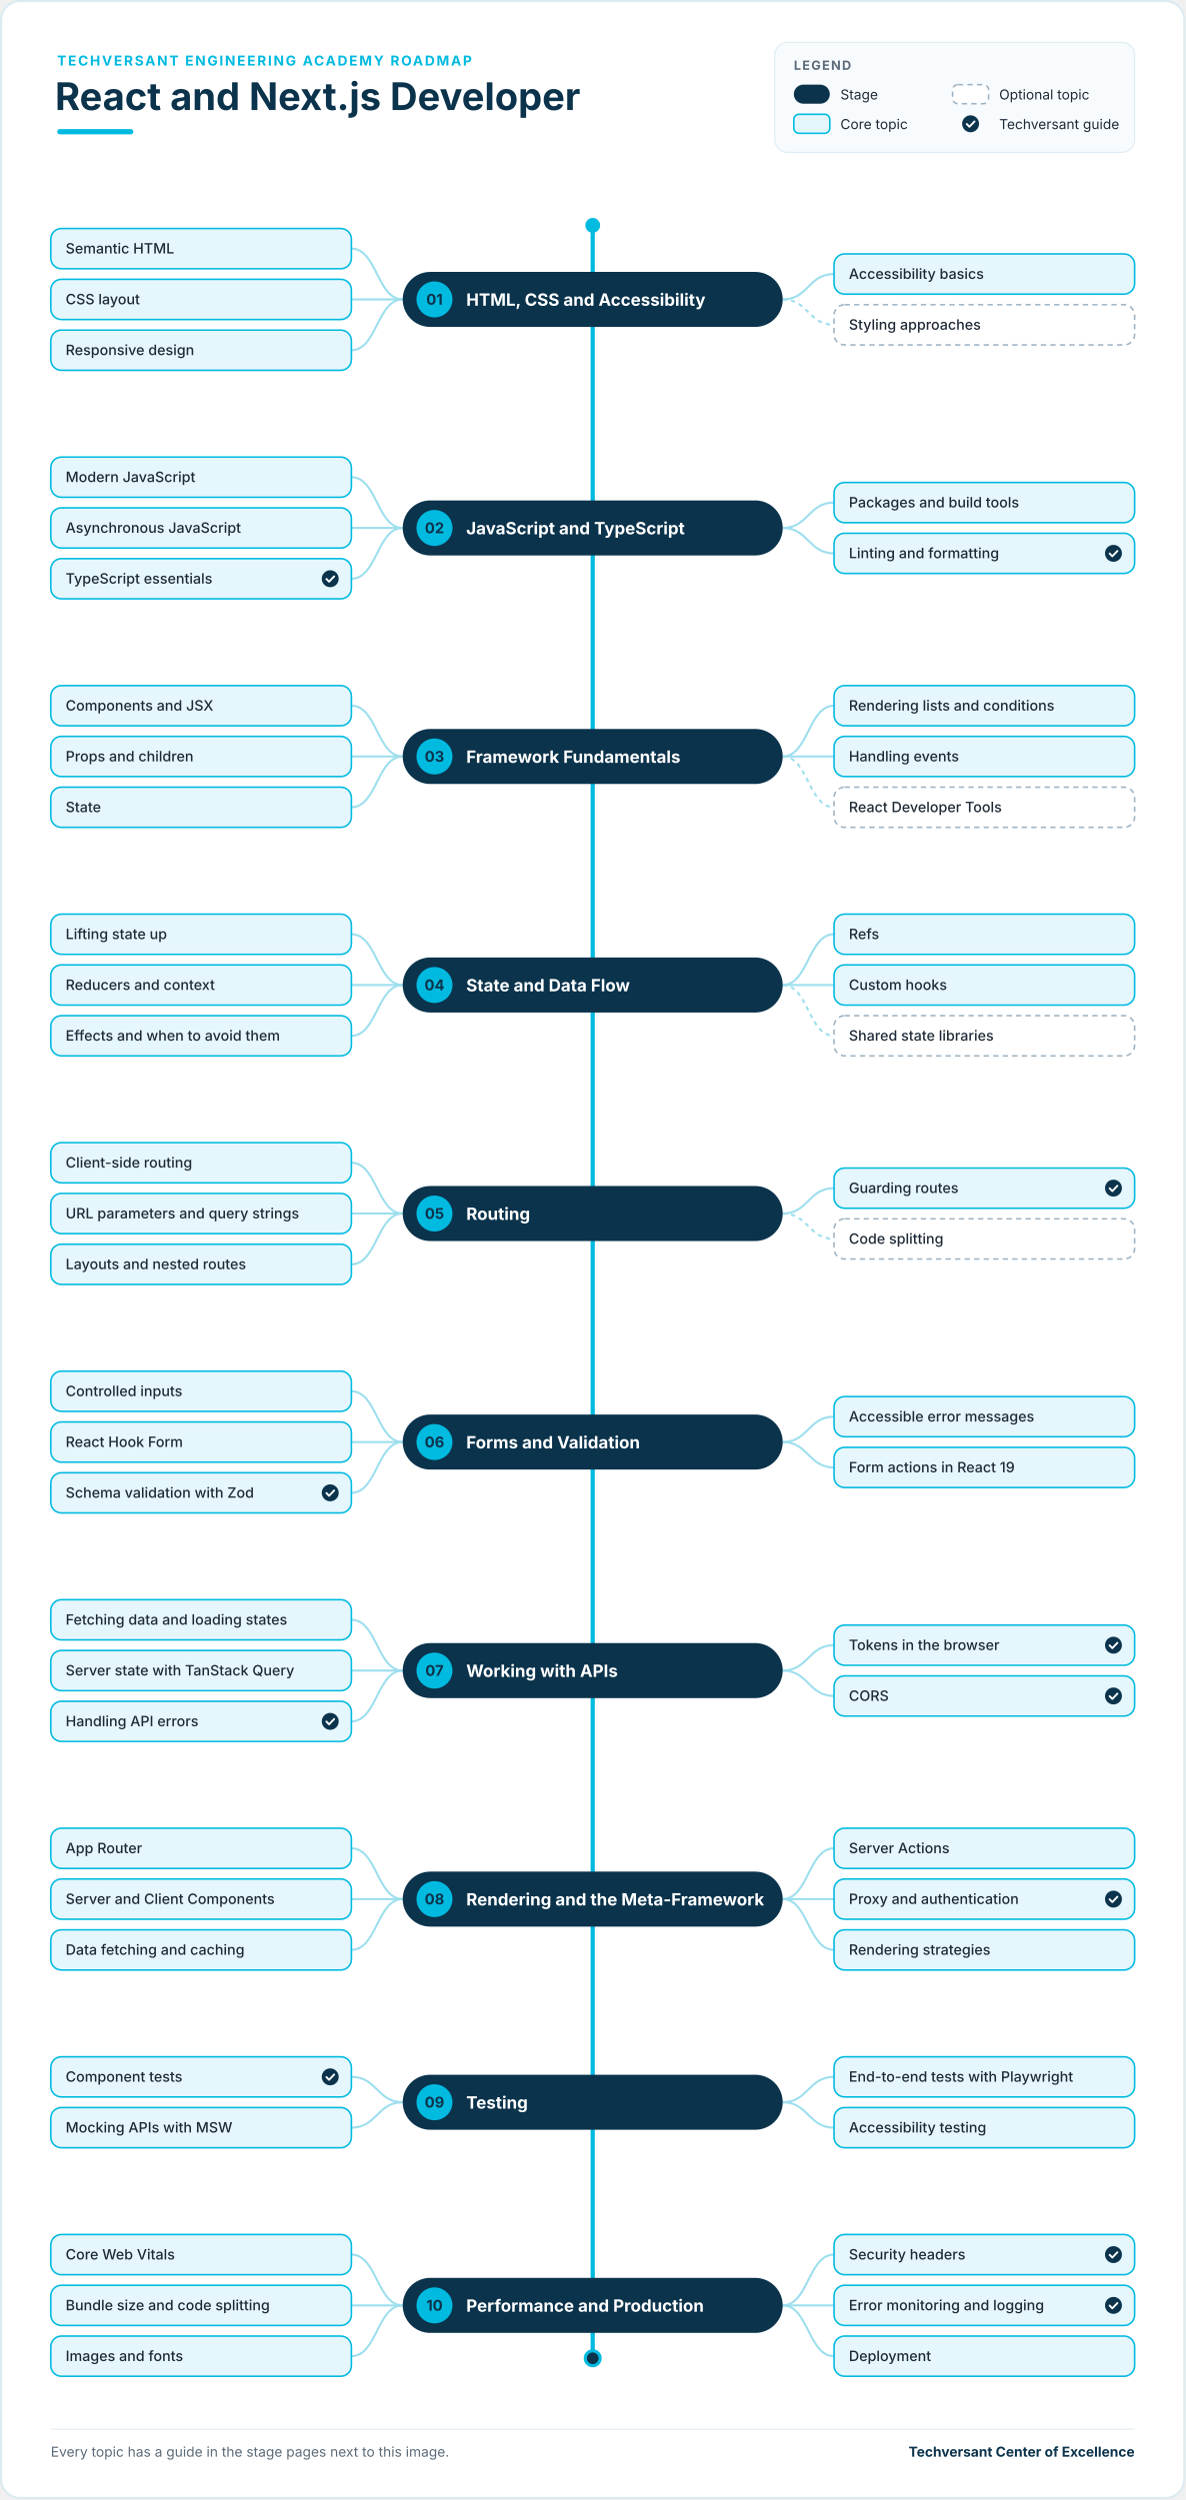
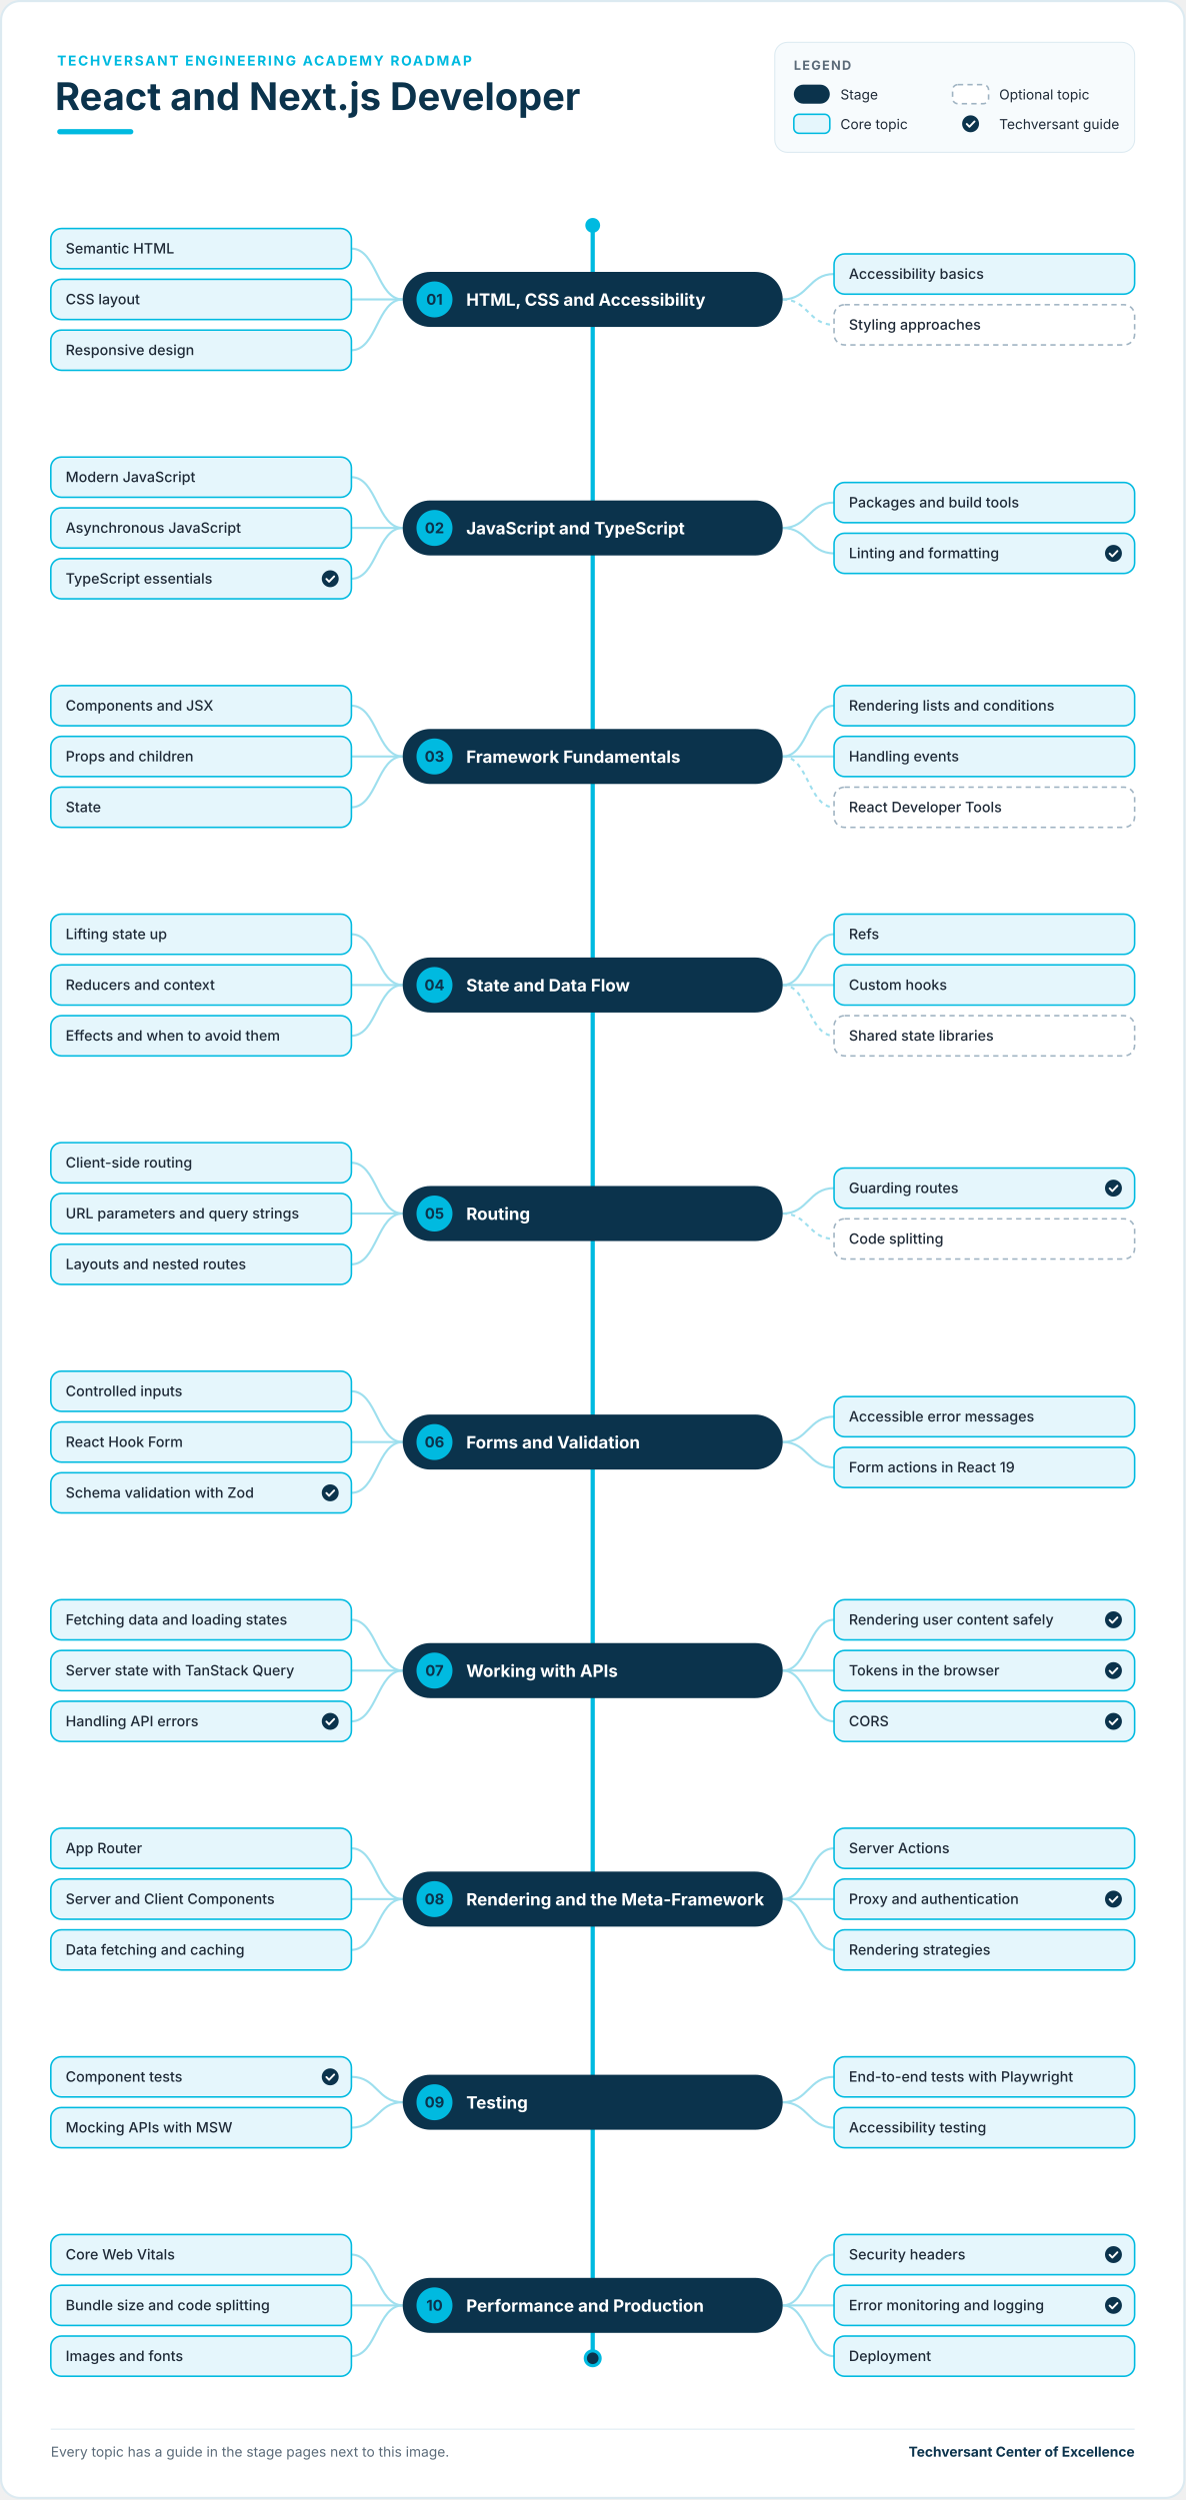
<svg xmlns="http://www.w3.org/2000/svg" width="1120" height="2362" viewBox="0 0 1120 2362" font-family="'DM Sans', Inter, 'Segoe UI', 'Helvetica Neue', Arial, sans-serif" role="img" aria-labelledby="t d">
  <rect x="1" y="1" width="1118" height="2360" rx="18" fill="#FFFFFF" stroke="#DCEAF1" stroke-width="2" />
  <text x="54" y="62" font-size="13" font-weight="700" fill="#00BAE0" letter-spacing="1.6">TECHVERSANT ENGINEERING ACADEMY ROADMAP</text>
  <text x="52" y="104" font-size="36" font-weight="700" fill="#0B334C">React and Next.js Developer</text>
  <rect x="54" y="122" width="72" height="5" rx="2.5" fill="#00BAE0" />
  <rect x="732" y="40" width="340" height="104" rx="12" fill="#F7FBFD" stroke="#DCEAF1" />
  <text x="750" y="66" font-size="12" font-weight="700" fill="#5B6B79" letter-spacing="1.2">LEGEND</text>
  <rect x="750" y="80" width="34" height="18" rx="9" fill="#0B334C" />
  <text x="794" y="94" font-size="13" fill="#1F2A37">Stage</text>
  <rect x="750" y="108" width="34" height="18" rx="5" fill="#E5F6FC" stroke="#00BAE0" stroke-width="1.5" />
  <text x="794" y="122" font-size="13" fill="#1F2A37">Core topic</text>
  <rect x="900" y="80" width="34" height="18" rx="5" fill="#FFFFFF" stroke="#9FB3C2" stroke-width="1.5" stroke-dasharray="5 4" />
  <text x="944" y="94" font-size="13" fill="#1F2A37">Optional topic</text>
  <circle cx="917" cy="117" r="8" fill="#0B334C" />
  <path d="M913.4 117.2 l2.5 2.6 l4.8 -5" fill="none" stroke="#FFFFFF" stroke-width="1.8" stroke-linecap="round" stroke-linejoin="round" />
  <text x="944" y="122" font-size="13" fill="#1F2A37">Techversant guide</text>
  <line x1="560" y1="213.0" x2="560" y2="2229.0" stroke="#00BAE0" stroke-width="4" stroke-linecap="round" />
  <circle cx="560" cy="213.0" r="7" fill="#00BAE0" />
  <circle cx="560" cy="2229.0" r="7" fill="#0B334C" stroke="#00BAE0" stroke-width="3" />
  <path d="M380.5 283.0 C356.25 283.0, 356.25 235.0, 332 235.0" fill="none" stroke="#9EDFEE" stroke-width="2" />
  <rect x="48" y="216.0" width="284" height="38" rx="10" fill="#E5F6FC" stroke="#00BAE0" stroke-width="1.5" />
  <text x="62" y="239.6" font-size="13.5" font-weight="500" fill="#1F2A37">Semantic HTML</text>
  <path d="M380.5 283.0 C356.25 283.0, 356.25 283.0, 332 283.0" fill="none" stroke="#9EDFEE" stroke-width="2" />
  <rect x="48" y="264.0" width="284" height="38" rx="10" fill="#E5F6FC" stroke="#00BAE0" stroke-width="1.5" />
  <text x="62" y="287.6" font-size="13.5" font-weight="500" fill="#1F2A37">CSS layout</text>
  <path d="M380.5 283.0 C356.25 283.0, 356.25 331.0, 332 331.0" fill="none" stroke="#9EDFEE" stroke-width="2" />
  <rect x="48" y="312.0" width="284" height="38" rx="10" fill="#E5F6FC" stroke="#00BAE0" stroke-width="1.5" />
  <text x="62" y="335.6" font-size="13.5" font-weight="500" fill="#1F2A37">Responsive design</text>
  <path d="M739.5 283.0 C763.75 283.0, 763.75 259.0, 788 259.0" fill="none" stroke="#9EDFEE" stroke-width="2" />
  <rect x="788" y="240.0" width="284" height="38" rx="10" fill="#E5F6FC" stroke="#00BAE0" stroke-width="1.5" />
  <text x="802" y="263.6" font-size="13.5" font-weight="500" fill="#1F2A37">Accessibility basics</text>
  <path d="M739.5 283.0 C763.75 283.0, 763.75 307.0, 788 307.0" fill="none" stroke="#9EDFEE" stroke-width="2" stroke-dasharray="4 4" />
  <rect x="788" y="288.0" width="284" height="38" rx="10" fill="#FFFFFF" stroke="#9FB3C2" stroke-width="1.5" stroke-dasharray="5 4" />
  <text x="802" y="311.6" font-size="13.5" font-weight="500" fill="#1F2A37">Styling approaches</text>
  <rect x="380.5" y="257.0" width="359" height="52" rx="26.0" fill="#0B334C" />
  <circle cx="410.5" cy="283.0" r="17" fill="#00BAE0" />
  <text x="410.5" y="288.0" font-size="14" font-weight="700" fill="#0B334C" text-anchor="middle">01</text>
  <text x="440.5" y="289.0" font-size="16" font-weight="700" fill="#FFFFFF">HTML, CSS and Accessibility</text>
  <path d="M380.5 499.0 C356.25 499.0, 356.25 451.0, 332 451.0" fill="none" stroke="#9EDFEE" stroke-width="2" />
  <rect x="48" y="432.0" width="284" height="38" rx="10" fill="#E5F6FC" stroke="#00BAE0" stroke-width="1.5" />
  <text x="62" y="455.6" font-size="13.5" font-weight="500" fill="#1F2A37">Modern JavaScript</text>
  <path d="M380.5 499.0 C356.25 499.0, 356.25 499.0, 332 499.0" fill="none" stroke="#9EDFEE" stroke-width="2" />
  <rect x="48" y="480.0" width="284" height="38" rx="10" fill="#E5F6FC" stroke="#00BAE0" stroke-width="1.5" />
  <text x="62" y="503.6" font-size="13.5" font-weight="500" fill="#1F2A37">Asynchronous JavaScript</text>
  <path d="M380.5 499.0 C356.25 499.0, 356.25 547.0, 332 547.0" fill="none" stroke="#9EDFEE" stroke-width="2" />
  <rect x="48" y="528.0" width="284" height="38" rx="10" fill="#E5F6FC" stroke="#00BAE0" stroke-width="1.5" />
  <text x="62" y="551.6" font-size="13.5" font-weight="500" fill="#1F2A37">TypeScript essentials</text>
  <circle cx="312" cy="547.0" r="8" fill="#0B334C" />
  <path d="M308.4 547.2 l2.5 2.6 l4.8 -5" fill="none" stroke="#FFFFFF" stroke-width="1.8" stroke-linecap="round" stroke-linejoin="round" />
  <path d="M739.5 499.0 C763.75 499.0, 763.75 475.0, 788 475.0" fill="none" stroke="#9EDFEE" stroke-width="2" />
  <rect x="788" y="456.0" width="284" height="38" rx="10" fill="#E5F6FC" stroke="#00BAE0" stroke-width="1.5" />
  <text x="802" y="479.6" font-size="13.5" font-weight="500" fill="#1F2A37">Packages and build tools</text>
  <path d="M739.5 499.0 C763.75 499.0, 763.75 523.0, 788 523.0" fill="none" stroke="#9EDFEE" stroke-width="2" />
  <rect x="788" y="504.0" width="284" height="38" rx="10" fill="#E5F6FC" stroke="#00BAE0" stroke-width="1.5" />
  <text x="802" y="527.6" font-size="13.5" font-weight="500" fill="#1F2A37">Linting and formatting</text>
  <circle cx="1052" cy="523.0" r="8" fill="#0B334C" />
  <path d="M1048.4 523.2 l2.5 2.6 l4.8 -5" fill="none" stroke="#FFFFFF" stroke-width="1.8" stroke-linecap="round" stroke-linejoin="round" />
  <rect x="380.5" y="473.0" width="359" height="52" rx="26.0" fill="#0B334C" />
  <circle cx="410.5" cy="499.0" r="17" fill="#00BAE0" />
  <text x="410.5" y="504.0" font-size="14" font-weight="700" fill="#0B334C" text-anchor="middle">02</text>
  <text x="440.5" y="505.0" font-size="16" font-weight="700" fill="#FFFFFF">JavaScript and TypeScript</text>
  <path d="M380.5 715.0 C356.25 715.0, 356.25 667.0, 332 667.0" fill="none" stroke="#9EDFEE" stroke-width="2" />
  <rect x="48" y="648.0" width="284" height="38" rx="10" fill="#E5F6FC" stroke="#00BAE0" stroke-width="1.5" />
  <text x="62" y="671.6" font-size="13.5" font-weight="500" fill="#1F2A37">Components and JSX</text>
  <path d="M380.5 715.0 C356.25 715.0, 356.25 715.0, 332 715.0" fill="none" stroke="#9EDFEE" stroke-width="2" />
  <rect x="48" y="696.0" width="284" height="38" rx="10" fill="#E5F6FC" stroke="#00BAE0" stroke-width="1.5" />
  <text x="62" y="719.6" font-size="13.5" font-weight="500" fill="#1F2A37">Props and children</text>
  <path d="M380.5 715.0 C356.25 715.0, 356.25 763.0, 332 763.0" fill="none" stroke="#9EDFEE" stroke-width="2" />
  <rect x="48" y="744.0" width="284" height="38" rx="10" fill="#E5F6FC" stroke="#00BAE0" stroke-width="1.5" />
  <text x="62" y="767.6" font-size="13.5" font-weight="500" fill="#1F2A37">State</text>
  <path d="M739.5 715.0 C763.75 715.0, 763.75 667.0, 788 667.0" fill="none" stroke="#9EDFEE" stroke-width="2" />
  <rect x="788" y="648.0" width="284" height="38" rx="10" fill="#E5F6FC" stroke="#00BAE0" stroke-width="1.5" />
  <text x="802" y="671.6" font-size="13.5" font-weight="500" fill="#1F2A37">Rendering lists and conditions</text>
  <path d="M739.5 715.0 C763.75 715.0, 763.75 715.0, 788 715.0" fill="none" stroke="#9EDFEE" stroke-width="2" />
  <rect x="788" y="696.0" width="284" height="38" rx="10" fill="#E5F6FC" stroke="#00BAE0" stroke-width="1.5" />
  <text x="802" y="719.6" font-size="13.5" font-weight="500" fill="#1F2A37">Handling events</text>
  <path d="M739.5 715.0 C763.75 715.0, 763.75 763.0, 788 763.0" fill="none" stroke="#9EDFEE" stroke-width="2" stroke-dasharray="4 4" />
  <rect x="788" y="744.0" width="284" height="38" rx="10" fill="#FFFFFF" stroke="#9FB3C2" stroke-width="1.5" stroke-dasharray="5 4" />
  <text x="802" y="767.6" font-size="13.5" font-weight="500" fill="#1F2A37">React Developer Tools</text>
  <rect x="380.5" y="689.0" width="359" height="52" rx="26.0" fill="#0B334C" />
  <circle cx="410.5" cy="715.0" r="17" fill="#00BAE0" />
  <text x="410.5" y="720.0" font-size="14" font-weight="700" fill="#0B334C" text-anchor="middle">03</text>
  <text x="440.5" y="721.0" font-size="16" font-weight="700" fill="#FFFFFF">Framework Fundamentals</text>
  <path d="M380.5 931.0 C356.25 931.0, 356.25 883.0, 332 883.0" fill="none" stroke="#9EDFEE" stroke-width="2" />
  <rect x="48" y="864.0" width="284" height="38" rx="10" fill="#E5F6FC" stroke="#00BAE0" stroke-width="1.5" />
  <text x="62" y="887.6" font-size="13.5" font-weight="500" fill="#1F2A37">Lifting state up</text>
  <path d="M380.5 931.0 C356.25 931.0, 356.25 931.0, 332 931.0" fill="none" stroke="#9EDFEE" stroke-width="2" />
  <rect x="48" y="912.0" width="284" height="38" rx="10" fill="#E5F6FC" stroke="#00BAE0" stroke-width="1.5" />
  <text x="62" y="935.6" font-size="13.5" font-weight="500" fill="#1F2A37">Reducers and context</text>
  <path d="M380.5 931.0 C356.25 931.0, 356.25 979.0, 332 979.0" fill="none" stroke="#9EDFEE" stroke-width="2" />
  <rect x="48" y="960.0" width="284" height="38" rx="10" fill="#E5F6FC" stroke="#00BAE0" stroke-width="1.5" />
  <text x="62" y="983.6" font-size="13.5" font-weight="500" fill="#1F2A37">Effects and when to avoid them</text>
  <path d="M739.5 931.0 C763.75 931.0, 763.75 883.0, 788 883.0" fill="none" stroke="#9EDFEE" stroke-width="2" />
  <rect x="788" y="864.0" width="284" height="38" rx="10" fill="#E5F6FC" stroke="#00BAE0" stroke-width="1.5" />
  <text x="802" y="887.6" font-size="13.5" font-weight="500" fill="#1F2A37">Refs</text>
  <path d="M739.5 931.0 C763.75 931.0, 763.75 931.0, 788 931.0" fill="none" stroke="#9EDFEE" stroke-width="2" />
  <rect x="788" y="912.0" width="284" height="38" rx="10" fill="#E5F6FC" stroke="#00BAE0" stroke-width="1.5" />
  <text x="802" y="935.6" font-size="13.5" font-weight="500" fill="#1F2A37">Custom hooks</text>
  <path d="M739.5 931.0 C763.75 931.0, 763.75 979.0, 788 979.0" fill="none" stroke="#9EDFEE" stroke-width="2" stroke-dasharray="4 4" />
  <rect x="788" y="960.0" width="284" height="38" rx="10" fill="#FFFFFF" stroke="#9FB3C2" stroke-width="1.5" stroke-dasharray="5 4" />
  <text x="802" y="983.6" font-size="13.5" font-weight="500" fill="#1F2A37">Shared state libraries</text>
  <rect x="380.5" y="905.0" width="359" height="52" rx="26.0" fill="#0B334C" />
  <circle cx="410.5" cy="931.0" r="17" fill="#00BAE0" />
  <text x="410.5" y="936.0" font-size="14" font-weight="700" fill="#0B334C" text-anchor="middle">04</text>
  <text x="440.5" y="937.0" font-size="16" font-weight="700" fill="#FFFFFF">State and Data Flow</text>
  <path d="M380.5 1147.0 C356.25 1147.0, 356.25 1099.0, 332 1099.0" fill="none" stroke="#9EDFEE" stroke-width="2" />
  <rect x="48" y="1080.0" width="284" height="38" rx="10" fill="#E5F6FC" stroke="#00BAE0" stroke-width="1.5" />
  <text x="62" y="1103.6" font-size="13.5" font-weight="500" fill="#1F2A37">Client-side routing</text>
  <path d="M380.5 1147.0 C356.25 1147.0, 356.25 1147.0, 332 1147.0" fill="none" stroke="#9EDFEE" stroke-width="2" />
  <rect x="48" y="1128.0" width="284" height="38" rx="10" fill="#E5F6FC" stroke="#00BAE0" stroke-width="1.5" />
  <text x="62" y="1151.6" font-size="13.5" font-weight="500" fill="#1F2A37">URL parameters and query strings</text>
  <path d="M380.5 1147.0 C356.25 1147.0, 356.25 1195.0, 332 1195.0" fill="none" stroke="#9EDFEE" stroke-width="2" />
  <rect x="48" y="1176.0" width="284" height="38" rx="10" fill="#E5F6FC" stroke="#00BAE0" stroke-width="1.5" />
  <text x="62" y="1199.6" font-size="13.5" font-weight="500" fill="#1F2A37">Layouts and nested routes</text>
  <path d="M739.5 1147.0 C763.75 1147.0, 763.75 1123.0, 788 1123.0" fill="none" stroke="#9EDFEE" stroke-width="2" />
  <rect x="788" y="1104.0" width="284" height="38" rx="10" fill="#E5F6FC" stroke="#00BAE0" stroke-width="1.5" />
  <text x="802" y="1127.6" font-size="13.5" font-weight="500" fill="#1F2A37">Guarding routes</text>
  <circle cx="1052" cy="1123.0" r="8" fill="#0B334C" />
  <path d="M1048.4 1123.2 l2.5 2.6 l4.8 -5" fill="none" stroke="#FFFFFF" stroke-width="1.8" stroke-linecap="round" stroke-linejoin="round" />
  <path d="M739.5 1147.0 C763.75 1147.0, 763.75 1171.0, 788 1171.0" fill="none" stroke="#9EDFEE" stroke-width="2" stroke-dasharray="4 4" />
  <rect x="788" y="1152.0" width="284" height="38" rx="10" fill="#FFFFFF" stroke="#9FB3C2" stroke-width="1.5" stroke-dasharray="5 4" />
  <text x="802" y="1175.6" font-size="13.5" font-weight="500" fill="#1F2A37">Code splitting</text>
  <rect x="380.5" y="1121.0" width="359" height="52" rx="26.0" fill="#0B334C" />
  <circle cx="410.5" cy="1147.0" r="17" fill="#00BAE0" />
  <text x="410.5" y="1152.0" font-size="14" font-weight="700" fill="#0B334C" text-anchor="middle">05</text>
  <text x="440.5" y="1153.0" font-size="16" font-weight="700" fill="#FFFFFF">Routing</text>
  <path d="M380.5 1363.0 C356.25 1363.0, 356.25 1315.0, 332 1315.0" fill="none" stroke="#9EDFEE" stroke-width="2" />
  <rect x="48" y="1296.0" width="284" height="38" rx="10" fill="#E5F6FC" stroke="#00BAE0" stroke-width="1.5" />
  <text x="62" y="1319.6" font-size="13.5" font-weight="500" fill="#1F2A37">Controlled inputs</text>
  <path d="M380.5 1363.0 C356.25 1363.0, 356.25 1363.0, 332 1363.0" fill="none" stroke="#9EDFEE" stroke-width="2" />
  <rect x="48" y="1344.0" width="284" height="38" rx="10" fill="#E5F6FC" stroke="#00BAE0" stroke-width="1.5" />
  <text x="62" y="1367.6" font-size="13.5" font-weight="500" fill="#1F2A37">React Hook Form</text>
  <path d="M380.5 1363.0 C356.25 1363.0, 356.25 1411.0, 332 1411.0" fill="none" stroke="#9EDFEE" stroke-width="2" />
  <rect x="48" y="1392.0" width="284" height="38" rx="10" fill="#E5F6FC" stroke="#00BAE0" stroke-width="1.5" />
  <text x="62" y="1415.6" font-size="13.5" font-weight="500" fill="#1F2A37">Schema validation with Zod</text>
  <circle cx="312" cy="1411.0" r="8" fill="#0B334C" />
  <path d="M308.4 1411.2 l2.5 2.6 l4.8 -5" fill="none" stroke="#FFFFFF" stroke-width="1.8" stroke-linecap="round" stroke-linejoin="round" />
  <path d="M739.5 1363.0 C763.75 1363.0, 763.75 1339.0, 788 1339.0" fill="none" stroke="#9EDFEE" stroke-width="2" />
  <rect x="788" y="1320.0" width="284" height="38" rx="10" fill="#E5F6FC" stroke="#00BAE0" stroke-width="1.5" />
  <text x="802" y="1343.6" font-size="13.5" font-weight="500" fill="#1F2A37">Accessible error messages</text>
  <path d="M739.5 1363.0 C763.75 1363.0, 763.75 1387.0, 788 1387.0" fill="none" stroke="#9EDFEE" stroke-width="2" />
  <rect x="788" y="1368.0" width="284" height="38" rx="10" fill="#E5F6FC" stroke="#00BAE0" stroke-width="1.5" />
  <text x="802" y="1391.6" font-size="13.5" font-weight="500" fill="#1F2A37">Form actions in React 19</text>
  <rect x="380.5" y="1337.0" width="359" height="52" rx="26.0" fill="#0B334C" />
  <circle cx="410.5" cy="1363.0" r="17" fill="#00BAE0" />
  <text x="410.5" y="1368.0" font-size="14" font-weight="700" fill="#0B334C" text-anchor="middle">06</text>
  <text x="440.5" y="1369.0" font-size="16" font-weight="700" fill="#FFFFFF">Forms and Validation</text>
  <path d="M380.5 1579.0 C356.25 1579.0, 356.25 1531.0, 332 1531.0" fill="none" stroke="#9EDFEE" stroke-width="2" />
  <rect x="48" y="1512.0" width="284" height="38" rx="10" fill="#E5F6FC" stroke="#00BAE0" stroke-width="1.5" />
  <text x="62" y="1535.6" font-size="13.5" font-weight="500" fill="#1F2A37">Fetching data and loading states</text>
  <path d="M380.5 1579.0 C356.25 1579.0, 356.25 1579.0, 332 1579.0" fill="none" stroke="#9EDFEE" stroke-width="2" />
  <rect x="48" y="1560.0" width="284" height="38" rx="10" fill="#E5F6FC" stroke="#00BAE0" stroke-width="1.5" />
  <text x="62" y="1583.6" font-size="13.5" font-weight="500" fill="#1F2A37">Server state with TanStack Query</text>
  <path d="M380.5 1579.0 C356.25 1579.0, 356.25 1627.0, 332 1627.0" fill="none" stroke="#9EDFEE" stroke-width="2" />
  <rect x="48" y="1608.0" width="284" height="38" rx="10" fill="#E5F6FC" stroke="#00BAE0" stroke-width="1.5" />
  <text x="62" y="1631.6" font-size="13.5" font-weight="500" fill="#1F2A37">Handling API errors</text>
  <circle cx="312" cy="1627.0" r="8" fill="#0B334C" />
  <path d="M308.4 1627.2 l2.5 2.6 l4.8 -5" fill="none" stroke="#FFFFFF" stroke-width="1.8" stroke-linecap="round" stroke-linejoin="round" />
-   <path d="M739.5 1579.0 C763.75 1579.0, 763.75 1555.0, 788 1555.0" fill="none" stroke="#9EDFEE" stroke-width="2" />
-   <rect x="788" y="1536.0" width="284" height="38" rx="10" fill="#E5F6FC" stroke="#00BAE0" stroke-width="1.5" />
-   <text x="802" y="1559.6" font-size="13.5" font-weight="500" fill="#1F2A37">Tokens in the browser</text>
-   <circle cx="1052" cy="1555.0" r="8" fill="#0B334C" />
-   <path d="M1048.4 1555.2 l2.5 2.6 l4.8 -5" fill="none" stroke="#FFFFFF" stroke-width="1.8" stroke-linecap="round" stroke-linejoin="round" />
-   <path d="M739.5 1579.0 C763.75 1579.0, 763.75 1603.0, 788 1603.0" fill="none" stroke="#9EDFEE" stroke-width="2" />
-   <rect x="788" y="1584.0" width="284" height="38" rx="10" fill="#E5F6FC" stroke="#00BAE0" stroke-width="1.5" />
-   <text x="802" y="1607.6" font-size="13.5" font-weight="500" fill="#1F2A37">CORS</text>
-   <circle cx="1052" cy="1603.0" r="8" fill="#0B334C" />
-   <path d="M1048.4 1603.2 l2.5 2.6 l4.8 -5" fill="none" stroke="#FFFFFF" stroke-width="1.8" stroke-linecap="round" stroke-linejoin="round" />
+   <path d="M739.5 1579.0 C763.75 1579.0, 763.75 1531.0, 788 1531.0" fill="none" stroke="#9EDFEE" stroke-width="2" />
+   <rect x="788" y="1512.0" width="284" height="38" rx="10" fill="#E5F6FC" stroke="#00BAE0" stroke-width="1.5" />
+   <text x="802" y="1535.6" font-size="13.5" font-weight="500" fill="#1F2A37">Rendering user content safely</text>
+   <circle cx="1052" cy="1531.0" r="8" fill="#0B334C" />
+   <path d="M1048.4 1531.2 l2.5 2.6 l4.8 -5" fill="none" stroke="#FFFFFF" stroke-width="1.8" stroke-linecap="round" stroke-linejoin="round" />
+   <path d="M739.5 1579.0 C763.75 1579.0, 763.75 1579.0, 788 1579.0" fill="none" stroke="#9EDFEE" stroke-width="2" />
+   <rect x="788" y="1560.0" width="284" height="38" rx="10" fill="#E5F6FC" stroke="#00BAE0" stroke-width="1.5" />
+   <text x="802" y="1583.6" font-size="13.5" font-weight="500" fill="#1F2A37">Tokens in the browser</text>
+   <circle cx="1052" cy="1579.0" r="8" fill="#0B334C" />
+   <path d="M1048.4 1579.2 l2.5 2.6 l4.8 -5" fill="none" stroke="#FFFFFF" stroke-width="1.8" stroke-linecap="round" stroke-linejoin="round" />
+   <path d="M739.5 1579.0 C763.75 1579.0, 763.75 1627.0, 788 1627.0" fill="none" stroke="#9EDFEE" stroke-width="2" />
+   <rect x="788" y="1608.0" width="284" height="38" rx="10" fill="#E5F6FC" stroke="#00BAE0" stroke-width="1.5" />
+   <text x="802" y="1631.6" font-size="13.5" font-weight="500" fill="#1F2A37">CORS</text>
+   <circle cx="1052" cy="1627.0" r="8" fill="#0B334C" />
+   <path d="M1048.4 1627.2 l2.5 2.6 l4.8 -5" fill="none" stroke="#FFFFFF" stroke-width="1.8" stroke-linecap="round" stroke-linejoin="round" />
  <rect x="380.5" y="1553.0" width="359" height="52" rx="26.0" fill="#0B334C" />
  <circle cx="410.5" cy="1579.0" r="17" fill="#00BAE0" />
  <text x="410.5" y="1584.0" font-size="14" font-weight="700" fill="#0B334C" text-anchor="middle">07</text>
  <text x="440.5" y="1585.0" font-size="16" font-weight="700" fill="#FFFFFF">Working with APIs</text>
  <path d="M380.5 1795.0 C356.25 1795.0, 356.25 1747.0, 332 1747.0" fill="none" stroke="#9EDFEE" stroke-width="2" />
  <rect x="48" y="1728.0" width="284" height="38" rx="10" fill="#E5F6FC" stroke="#00BAE0" stroke-width="1.5" />
  <text x="62" y="1751.6" font-size="13.5" font-weight="500" fill="#1F2A37">App Router</text>
  <path d="M380.5 1795.0 C356.25 1795.0, 356.25 1795.0, 332 1795.0" fill="none" stroke="#9EDFEE" stroke-width="2" />
  <rect x="48" y="1776.0" width="284" height="38" rx="10" fill="#E5F6FC" stroke="#00BAE0" stroke-width="1.5" />
  <text x="62" y="1799.6" font-size="13.5" font-weight="500" fill="#1F2A37">Server and Client Components</text>
  <path d="M380.5 1795.0 C356.25 1795.0, 356.25 1843.0, 332 1843.0" fill="none" stroke="#9EDFEE" stroke-width="2" />
  <rect x="48" y="1824.0" width="284" height="38" rx="10" fill="#E5F6FC" stroke="#00BAE0" stroke-width="1.5" />
  <text x="62" y="1847.6" font-size="13.5" font-weight="500" fill="#1F2A37">Data fetching and caching</text>
  <path d="M739.5 1795.0 C763.75 1795.0, 763.75 1747.0, 788 1747.0" fill="none" stroke="#9EDFEE" stroke-width="2" />
  <rect x="788" y="1728.0" width="284" height="38" rx="10" fill="#E5F6FC" stroke="#00BAE0" stroke-width="1.5" />
  <text x="802" y="1751.6" font-size="13.5" font-weight="500" fill="#1F2A37">Server Actions</text>
  <path d="M739.5 1795.0 C763.75 1795.0, 763.75 1795.0, 788 1795.0" fill="none" stroke="#9EDFEE" stroke-width="2" />
  <rect x="788" y="1776.0" width="284" height="38" rx="10" fill="#E5F6FC" stroke="#00BAE0" stroke-width="1.5" />
  <text x="802" y="1799.6" font-size="13.5" font-weight="500" fill="#1F2A37">Proxy and authentication</text>
  <circle cx="1052" cy="1795.0" r="8" fill="#0B334C" />
  <path d="M1048.4 1795.2 l2.5 2.6 l4.8 -5" fill="none" stroke="#FFFFFF" stroke-width="1.8" stroke-linecap="round" stroke-linejoin="round" />
  <path d="M739.5 1795.0 C763.75 1795.0, 763.75 1843.0, 788 1843.0" fill="none" stroke="#9EDFEE" stroke-width="2" />
  <rect x="788" y="1824.0" width="284" height="38" rx="10" fill="#E5F6FC" stroke="#00BAE0" stroke-width="1.5" />
  <text x="802" y="1847.6" font-size="13.5" font-weight="500" fill="#1F2A37">Rendering strategies</text>
  <rect x="380.5" y="1769.0" width="359" height="52" rx="26.0" fill="#0B334C" />
  <circle cx="410.5" cy="1795.0" r="17" fill="#00BAE0" />
  <text x="410.5" y="1800.0" font-size="14" font-weight="700" fill="#0B334C" text-anchor="middle">08</text>
  <text x="440.5" y="1801.0" font-size="16" font-weight="700" fill="#FFFFFF">Rendering and the Meta-Framework</text>
  <path d="M380.5 1987.0 C356.25 1987.0, 356.25 1963.0, 332 1963.0" fill="none" stroke="#9EDFEE" stroke-width="2" />
  <rect x="48" y="1944.0" width="284" height="38" rx="10" fill="#E5F6FC" stroke="#00BAE0" stroke-width="1.5" />
  <text x="62" y="1967.6" font-size="13.5" font-weight="500" fill="#1F2A37">Component tests</text>
  <circle cx="312" cy="1963.0" r="8" fill="#0B334C" />
  <path d="M308.4 1963.2 l2.5 2.6 l4.8 -5" fill="none" stroke="#FFFFFF" stroke-width="1.8" stroke-linecap="round" stroke-linejoin="round" />
  <path d="M380.5 1987.0 C356.25 1987.0, 356.25 2011.0, 332 2011.0" fill="none" stroke="#9EDFEE" stroke-width="2" />
  <rect x="48" y="1992.0" width="284" height="38" rx="10" fill="#E5F6FC" stroke="#00BAE0" stroke-width="1.5" />
  <text x="62" y="2015.6" font-size="13.5" font-weight="500" fill="#1F2A37">Mocking APIs with MSW</text>
  <path d="M739.5 1987.0 C763.75 1987.0, 763.75 1963.0, 788 1963.0" fill="none" stroke="#9EDFEE" stroke-width="2" />
  <rect x="788" y="1944.0" width="284" height="38" rx="10" fill="#E5F6FC" stroke="#00BAE0" stroke-width="1.5" />
  <text x="802" y="1967.6" font-size="13.5" font-weight="500" fill="#1F2A37">End-to-end tests with Playwright</text>
  <path d="M739.5 1987.0 C763.75 1987.0, 763.75 2011.0, 788 2011.0" fill="none" stroke="#9EDFEE" stroke-width="2" />
  <rect x="788" y="1992.0" width="284" height="38" rx="10" fill="#E5F6FC" stroke="#00BAE0" stroke-width="1.5" />
  <text x="802" y="2015.6" font-size="13.5" font-weight="500" fill="#1F2A37">Accessibility testing</text>
  <rect x="380.5" y="1961.0" width="359" height="52" rx="26.0" fill="#0B334C" />
  <circle cx="410.5" cy="1987.0" r="17" fill="#00BAE0" />
  <text x="410.5" y="1992.0" font-size="14" font-weight="700" fill="#0B334C" text-anchor="middle">09</text>
  <text x="440.5" y="1993.0" font-size="16" font-weight="700" fill="#FFFFFF">Testing</text>
  <path d="M380.5 2179.0 C356.25 2179.0, 356.25 2131.0, 332 2131.0" fill="none" stroke="#9EDFEE" stroke-width="2" />
  <rect x="48" y="2112.0" width="284" height="38" rx="10" fill="#E5F6FC" stroke="#00BAE0" stroke-width="1.5" />
  <text x="62" y="2135.6" font-size="13.5" font-weight="500" fill="#1F2A37">Core Web Vitals</text>
  <path d="M380.5 2179.0 C356.25 2179.0, 356.25 2179.0, 332 2179.0" fill="none" stroke="#9EDFEE" stroke-width="2" />
  <rect x="48" y="2160.0" width="284" height="38" rx="10" fill="#E5F6FC" stroke="#00BAE0" stroke-width="1.5" />
  <text x="62" y="2183.6" font-size="13.5" font-weight="500" fill="#1F2A37">Bundle size and code splitting</text>
  <path d="M380.5 2179.0 C356.25 2179.0, 356.25 2227.0, 332 2227.0" fill="none" stroke="#9EDFEE" stroke-width="2" />
  <rect x="48" y="2208.0" width="284" height="38" rx="10" fill="#E5F6FC" stroke="#00BAE0" stroke-width="1.5" />
  <text x="62" y="2231.6" font-size="13.5" font-weight="500" fill="#1F2A37">Images and fonts</text>
  <path d="M739.5 2179.0 C763.75 2179.0, 763.75 2131.0, 788 2131.0" fill="none" stroke="#9EDFEE" stroke-width="2" />
  <rect x="788" y="2112.0" width="284" height="38" rx="10" fill="#E5F6FC" stroke="#00BAE0" stroke-width="1.5" />
  <text x="802" y="2135.6" font-size="13.5" font-weight="500" fill="#1F2A37">Security headers</text>
  <circle cx="1052" cy="2131.0" r="8" fill="#0B334C" />
  <path d="M1048.4 2131.2 l2.5 2.6 l4.8 -5" fill="none" stroke="#FFFFFF" stroke-width="1.8" stroke-linecap="round" stroke-linejoin="round" />
  <path d="M739.5 2179.0 C763.75 2179.0, 763.75 2179.0, 788 2179.0" fill="none" stroke="#9EDFEE" stroke-width="2" />
  <rect x="788" y="2160.0" width="284" height="38" rx="10" fill="#E5F6FC" stroke="#00BAE0" stroke-width="1.5" />
  <text x="802" y="2183.6" font-size="13.5" font-weight="500" fill="#1F2A37">Error monitoring and logging</text>
  <circle cx="1052" cy="2179.0" r="8" fill="#0B334C" />
  <path d="M1048.4 2179.2 l2.5 2.6 l4.8 -5" fill="none" stroke="#FFFFFF" stroke-width="1.8" stroke-linecap="round" stroke-linejoin="round" />
  <path d="M739.5 2179.0 C763.75 2179.0, 763.75 2227.0, 788 2227.0" fill="none" stroke="#9EDFEE" stroke-width="2" />
  <rect x="788" y="2208.0" width="284" height="38" rx="10" fill="#E5F6FC" stroke="#00BAE0" stroke-width="1.5" />
  <text x="802" y="2231.6" font-size="13.5" font-weight="500" fill="#1F2A37">Deployment</text>
  <rect x="380.5" y="2153.0" width="359" height="52" rx="26.0" fill="#0B334C" />
  <circle cx="410.5" cy="2179.0" r="17" fill="#00BAE0" />
  <text x="410.5" y="2184.0" font-size="14" font-weight="700" fill="#0B334C" text-anchor="middle">10</text>
  <text x="440.5" y="2185.0" font-size="16" font-weight="700" fill="#FFFFFF">Performance and Production</text>
  <line x1="48" y1="2296" x2="1072" y2="2296" stroke="#DCEAF1" />
  <text x="48" y="2322" font-size="13" fill="#5B6B79">Every topic has a guide in the stage pages next to this image.</text>
  <text x="1072" y="2322" font-size="13" font-weight="700" fill="#0B334C" text-anchor="end">Techversant Center of Excellence</text>
</svg>
